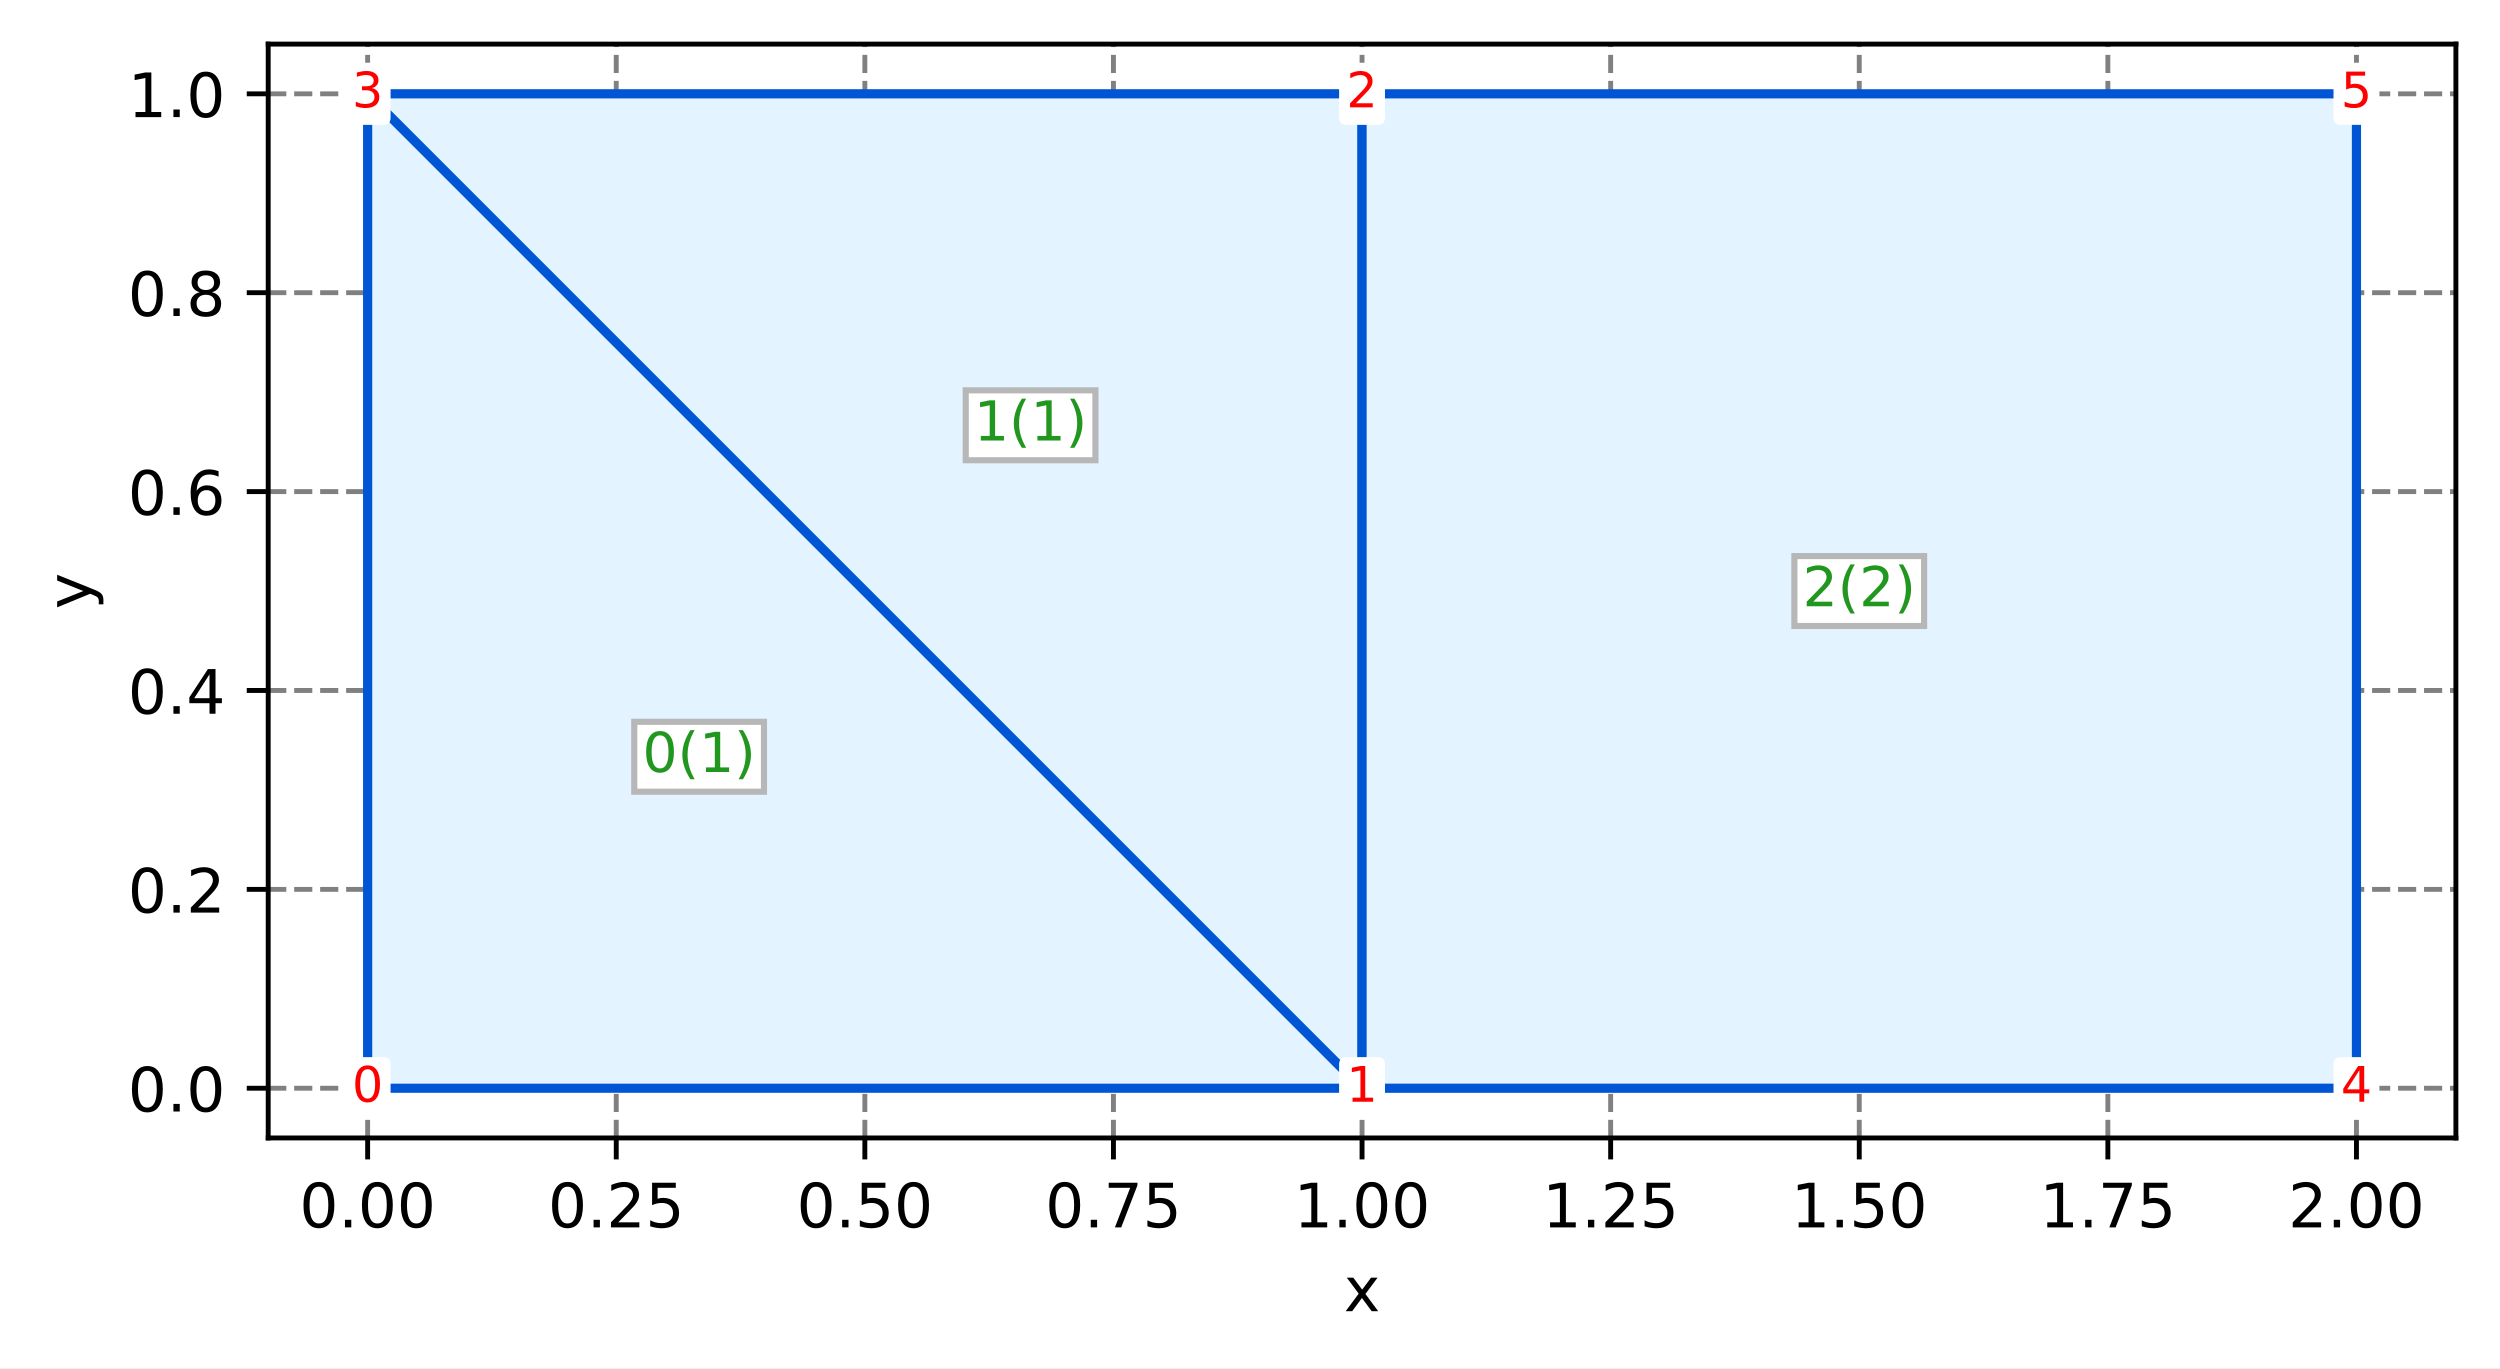
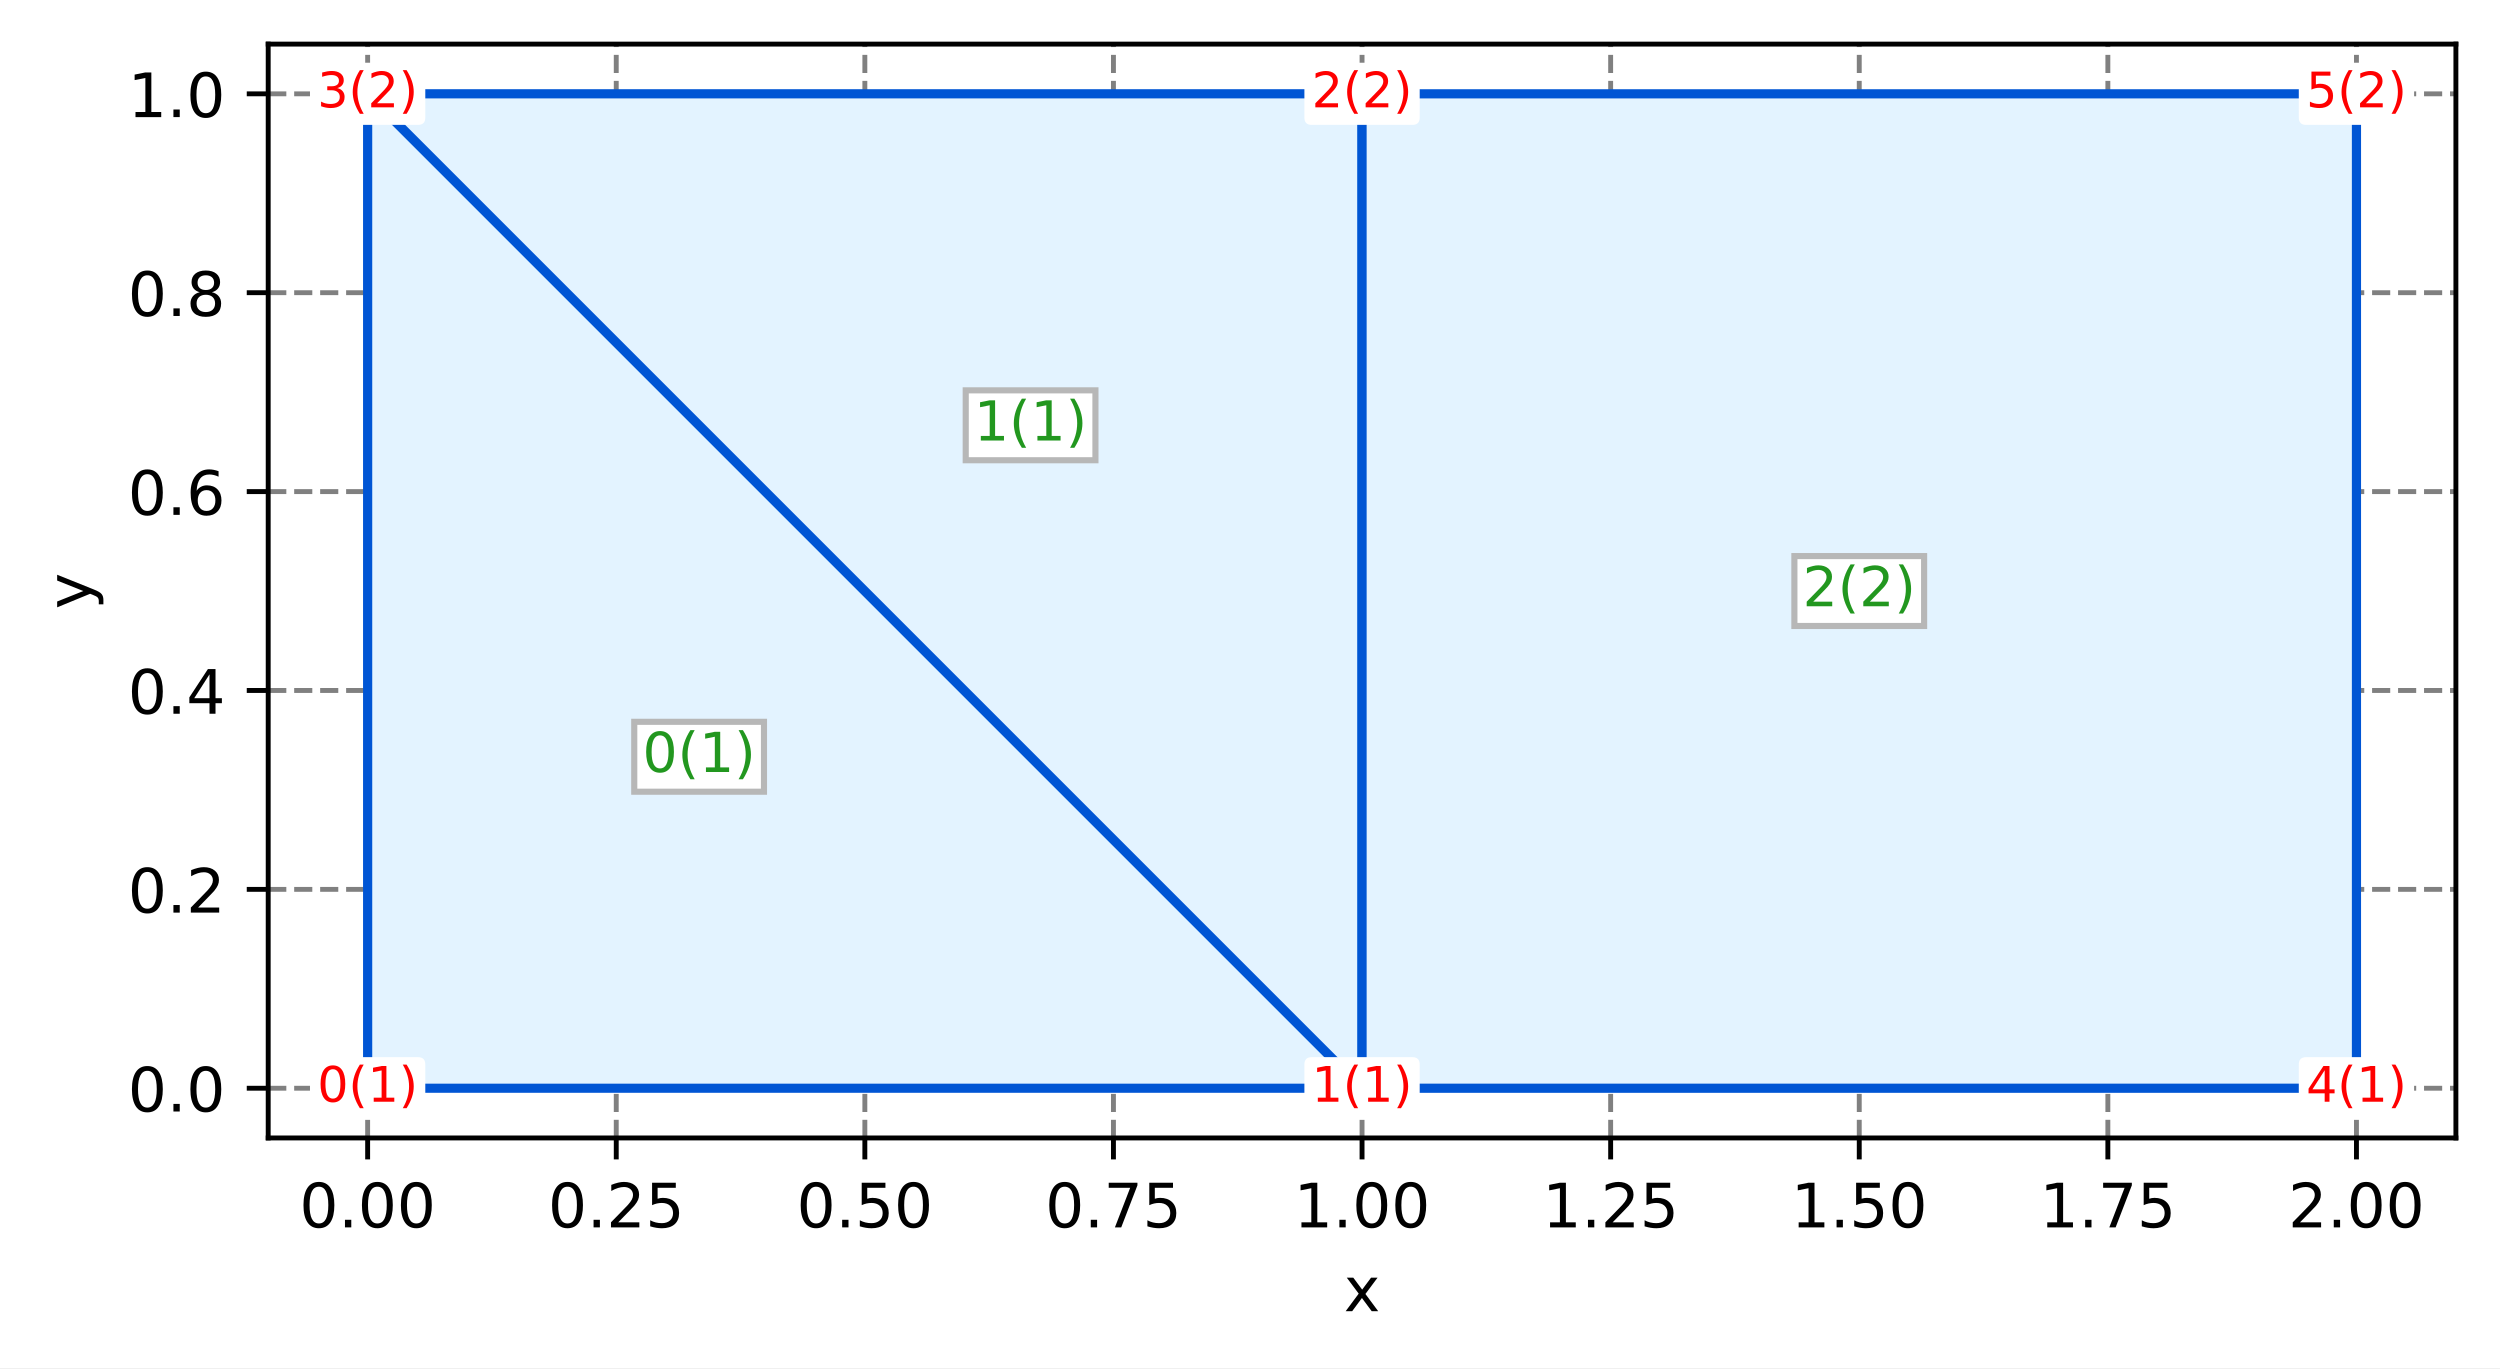
<svg xmlns="http://www.w3.org/2000/svg" xmlns:xlink="http://www.w3.org/1999/xlink" width="408.101pt" height="223.316pt" viewBox="0 0 408.101 223.316" version="1.1">
  <defs>
    <style type="text/css">*{stroke-linejoin: round; stroke-linecap: butt}</style>
  </defs>
  <g id="figure_1">
    <g id="patch_1">
      <path d="M 0 223.316  L 408.101 223.316  L 408.101 0  L 0 0  z " style="fill: #ffffff" />
    </g>
    <g id="axes_1">
      <g id="patch_2">
        <path d="M 43.781 185.76  L 400.901 185.76  L 400.901 7.2  L 43.781 7.2  z " style="fill: #ffffff" />
      </g>
      <g id="matplotlib.axis_1">
        <g id="xtick_1">
          <g id="line2d_1">
-             <path d="M 60.014 185.76  L 60.014 7.2  " clip-path="url(#pbcd35ef682)" style="fill: none; stroke-dasharray: 2.96,1.28; stroke-dashoffset: 0; stroke: #808080; stroke-width: 0.8" />
+             <path d="M 60.014 185.76  L 60.014 7.2  " clip-path="url(#p377b9c4d46)" style="fill: none; stroke-dasharray: 2.96,1.28; stroke-dashoffset: 0; stroke: #808080; stroke-width: 0.8" />
          </g>
          <g id="line2d_2">
            <defs>
-               <path id="m262e911225" d="M 0 0  L 0 3.5  " style="stroke: #000000; stroke-width: 0.8" />
+               <path id="m4103ff1776" d="M 0 0  L 0 3.5  " style="stroke: #000000; stroke-width: 0.8" />
            </defs>
            <g>
-               <use xlink:href="#m262e911225" x="60.014" y="185.76" style="stroke: #000000; stroke-width: 0.8" />
+               <use xlink:href="#m4103ff1776" x="60.014" y="185.76" style="stroke: #000000; stroke-width: 0.8" />
            </g>
          </g>
          <g id="text_1">
            <g transform="translate(48.88117 200.3584)scale(0.1 -0.1)">
              <defs>
                <path id="DejaVuSans-30" d="M 2034 4250  Q 1547 4250 1301 3770  Q 1056 3291 1056 2328  Q 1056 1369 1301 889  Q 1547 409 2034 409  Q 2525 409 2770 889  Q 3016 1369 3016 2328  Q 3016 3291 2770 3770  Q 2525 4250 2034 4250  z M 2034 4750  Q 2819 4750 3233 4129  Q 3647 3509 3647 2328  Q 3647 1150 3233 529  Q 2819 -91 2034 -91  Q 1250 -91 836 529  Q 422 1150 422 2328  Q 422 3509 836 4129  Q 1250 4750 2034 4750  z " transform="scale(0.015625)" />
                <path id="DejaVuSans-2e" d="M 684 794  L 1344 794  L 1344 0  L 684 0  L 684 794  z " transform="scale(0.015625)" />
              </defs>
              <use xlink:href="#DejaVuSans-30" />
              <use xlink:href="#DejaVuSans-2e" x="63.623" />
              <use xlink:href="#DejaVuSans-30" x="95.41" />
              <use xlink:href="#DejaVuSans-30" x="159.033" />
            </g>
          </g>
        </g>
        <g id="xtick_2">
          <g id="line2d_3">
-             <path d="M 100.596 185.76  L 100.596 7.2  " clip-path="url(#pbcd35ef682)" style="fill: none; stroke-dasharray: 2.96,1.28; stroke-dashoffset: 0; stroke: #808080; stroke-width: 0.8" />
+             <path d="M 100.596 185.76  L 100.596 7.2  " clip-path="url(#p377b9c4d46)" style="fill: none; stroke-dasharray: 2.96,1.28; stroke-dashoffset: 0; stroke: #808080; stroke-width: 0.8" />
          </g>
          <g id="line2d_4">
            <g>
-               <use xlink:href="#m262e911225" x="100.596" y="185.76" style="stroke: #000000; stroke-width: 0.8" />
+               <use xlink:href="#m4103ff1776" x="100.596" y="185.76" style="stroke: #000000; stroke-width: 0.8" />
            </g>
          </g>
          <g id="text_2">
            <g transform="translate(89.46298 200.3584)scale(0.1 -0.1)">
              <defs>
                <path id="DejaVuSans-32" d="M 1228 531  L 3431 531  L 3431 0  L 469 0  L 469 531  Q 828 903 1448 1529  Q 2069 2156 2228 2338  Q 2531 2678 2651 2914  Q 2772 3150 2772 3378  Q 2772 3750 2511 3984  Q 2250 4219 1831 4219  Q 1534 4219 1204 4116  Q 875 4013 500 3803  L 500 4441  Q 881 4594 1212 4672  Q 1544 4750 1819 4750  Q 2544 4750 2975 4387  Q 3406 4025 3406 3419  Q 3406 3131 3298 2873  Q 3191 2616 2906 2266  Q 2828 2175 2409 1742  Q 1991 1309 1228 531  z " transform="scale(0.015625)" />
                <path id="DejaVuSans-35" d="M 691 4666  L 3169 4666  L 3169 4134  L 1269 4134  L 1269 2991  Q 1406 3038 1543 3061  Q 1681 3084 1819 3084  Q 2600 3084 3056 2656  Q 3513 2228 3513 1497  Q 3513 744 3044 326  Q 2575 -91 1722 -91  Q 1428 -91 1123 -41  Q 819 9 494 109  L 494 744  Q 775 591 1075 516  Q 1375 441 1709 441  Q 2250 441 2565 725  Q 2881 1009 2881 1497  Q 2881 1984 2565 2268  Q 2250 2553 1709 2553  Q 1456 2553 1204 2497  Q 953 2441 691 2322  L 691 4666  z " transform="scale(0.015625)" />
              </defs>
              <use xlink:href="#DejaVuSans-30" />
              <use xlink:href="#DejaVuSans-2e" x="63.623" />
              <use xlink:href="#DejaVuSans-32" x="95.41" />
              <use xlink:href="#DejaVuSans-35" x="159.033" />
            </g>
          </g>
        </g>
        <g id="xtick_3">
          <g id="line2d_5">
-             <path d="M 141.178 185.76  L 141.178 7.2  " clip-path="url(#pbcd35ef682)" style="fill: none; stroke-dasharray: 2.96,1.28; stroke-dashoffset: 0; stroke: #808080; stroke-width: 0.8" />
+             <path d="M 141.178 185.76  L 141.178 7.2  " clip-path="url(#p377b9c4d46)" style="fill: none; stroke-dasharray: 2.96,1.28; stroke-dashoffset: 0; stroke: #808080; stroke-width: 0.8" />
          </g>
          <g id="line2d_6">
            <g>
-               <use xlink:href="#m262e911225" x="141.178" y="185.76" style="stroke: #000000; stroke-width: 0.8" />
+               <use xlink:href="#m4103ff1776" x="141.178" y="185.76" style="stroke: #000000; stroke-width: 0.8" />
            </g>
          </g>
          <g id="text_3">
            <g transform="translate(130.0448 200.3584)scale(0.1 -0.1)">
              <use xlink:href="#DejaVuSans-30" />
              <use xlink:href="#DejaVuSans-2e" x="63.623" />
              <use xlink:href="#DejaVuSans-35" x="95.41" />
              <use xlink:href="#DejaVuSans-30" x="159.033" />
            </g>
          </g>
        </g>
        <g id="xtick_4">
          <g id="line2d_7">
-             <path d="M 181.759 185.76  L 181.759 7.2  " clip-path="url(#pbcd35ef682)" style="fill: none; stroke-dasharray: 2.96,1.28; stroke-dashoffset: 0; stroke: #808080; stroke-width: 0.8" />
+             <path d="M 181.759 185.76  L 181.759 7.2  " clip-path="url(#p377b9c4d46)" style="fill: none; stroke-dasharray: 2.96,1.28; stroke-dashoffset: 0; stroke: #808080; stroke-width: 0.8" />
          </g>
          <g id="line2d_8">
            <g>
-               <use xlink:href="#m262e911225" x="181.759" y="185.76" style="stroke: #000000; stroke-width: 0.8" />
+               <use xlink:href="#m4103ff1776" x="181.759" y="185.76" style="stroke: #000000; stroke-width: 0.8" />
            </g>
          </g>
          <g id="text_4">
            <g transform="translate(170.6266 200.3584)scale(0.1 -0.1)">
              <defs>
                <path id="DejaVuSans-37" d="M 525 4666  L 3525 4666  L 3525 4397  L 1831 0  L 1172 0  L 2766 4134  L 525 4134  L 525 4666  z " transform="scale(0.015625)" />
              </defs>
              <use xlink:href="#DejaVuSans-30" />
              <use xlink:href="#DejaVuSans-2e" x="63.623" />
              <use xlink:href="#DejaVuSans-37" x="95.41" />
              <use xlink:href="#DejaVuSans-35" x="159.033" />
            </g>
          </g>
        </g>
        <g id="xtick_5">
          <g id="line2d_9">
-             <path d="M 222.341 185.76  L 222.341 7.2  " clip-path="url(#pbcd35ef682)" style="fill: none; stroke-dasharray: 2.96,1.28; stroke-dashoffset: 0; stroke: #808080; stroke-width: 0.8" />
+             <path d="M 222.341 185.76  L 222.341 7.2  " clip-path="url(#p377b9c4d46)" style="fill: none; stroke-dasharray: 2.96,1.28; stroke-dashoffset: 0; stroke: #808080; stroke-width: 0.8" />
          </g>
          <g id="line2d_10">
            <g>
-               <use xlink:href="#m262e911225" x="222.341" y="185.76" style="stroke: #000000; stroke-width: 0.8" />
+               <use xlink:href="#m4103ff1776" x="222.341" y="185.76" style="stroke: #000000; stroke-width: 0.8" />
            </g>
          </g>
          <g id="text_5">
            <g transform="translate(211.2084 200.3584)scale(0.1 -0.1)">
              <defs>
                <path id="DejaVuSans-31" d="M 794 531  L 1825 531  L 1825 4091  L 703 3866  L 703 4441  L 1819 4666  L 2450 4666  L 2450 531  L 3481 531  L 3481 0  L 794 0  L 794 531  z " transform="scale(0.015625)" />
              </defs>
              <use xlink:href="#DejaVuSans-31" />
              <use xlink:href="#DejaVuSans-2e" x="63.623" />
              <use xlink:href="#DejaVuSans-30" x="95.41" />
              <use xlink:href="#DejaVuSans-30" x="159.033" />
            </g>
          </g>
        </g>
        <g id="xtick_6">
          <g id="line2d_11">
-             <path d="M 262.923 185.76  L 262.923 7.2  " clip-path="url(#pbcd35ef682)" style="fill: none; stroke-dasharray: 2.96,1.28; stroke-dashoffset: 0; stroke: #808080; stroke-width: 0.8" />
+             <path d="M 262.923 185.76  L 262.923 7.2  " clip-path="url(#p377b9c4d46)" style="fill: none; stroke-dasharray: 2.96,1.28; stroke-dashoffset: 0; stroke: #808080; stroke-width: 0.8" />
          </g>
          <g id="line2d_12">
            <g>
-               <use xlink:href="#m262e911225" x="262.923" y="185.76" style="stroke: #000000; stroke-width: 0.8" />
+               <use xlink:href="#m4103ff1776" x="262.923" y="185.76" style="stroke: #000000; stroke-width: 0.8" />
            </g>
          </g>
          <g id="text_6">
            <g transform="translate(251.7903 200.3584)scale(0.1 -0.1)">
              <use xlink:href="#DejaVuSans-31" />
              <use xlink:href="#DejaVuSans-2e" x="63.623" />
              <use xlink:href="#DejaVuSans-32" x="95.41" />
              <use xlink:href="#DejaVuSans-35" x="159.033" />
            </g>
          </g>
        </g>
        <g id="xtick_7">
          <g id="line2d_13">
-             <path d="M 303.505 185.76  L 303.505 7.2  " clip-path="url(#pbcd35ef682)" style="fill: none; stroke-dasharray: 2.96,1.28; stroke-dashoffset: 0; stroke: #808080; stroke-width: 0.8" />
+             <path d="M 303.505 185.76  L 303.505 7.2  " clip-path="url(#p377b9c4d46)" style="fill: none; stroke-dasharray: 2.96,1.28; stroke-dashoffset: 0; stroke: #808080; stroke-width: 0.8" />
          </g>
          <g id="line2d_14">
            <g>
-               <use xlink:href="#m262e911225" x="303.505" y="185.76" style="stroke: #000000; stroke-width: 0.8" />
+               <use xlink:href="#m4103ff1776" x="303.505" y="185.76" style="stroke: #000000; stroke-width: 0.8" />
            </g>
          </g>
          <g id="text_7">
            <g transform="translate(292.3721 200.3584)scale(0.1 -0.1)">
              <use xlink:href="#DejaVuSans-31" />
              <use xlink:href="#DejaVuSans-2e" x="63.623" />
              <use xlink:href="#DejaVuSans-35" x="95.41" />
              <use xlink:href="#DejaVuSans-30" x="159.033" />
            </g>
          </g>
        </g>
        <g id="xtick_8">
          <g id="line2d_15">
-             <path d="M 344.087 185.76  L 344.087 7.2  " clip-path="url(#pbcd35ef682)" style="fill: none; stroke-dasharray: 2.96,1.28; stroke-dashoffset: 0; stroke: #808080; stroke-width: 0.8" />
+             <path d="M 344.087 185.76  L 344.087 7.2  " clip-path="url(#p377b9c4d46)" style="fill: none; stroke-dasharray: 2.96,1.28; stroke-dashoffset: 0; stroke: #808080; stroke-width: 0.8" />
          </g>
          <g id="line2d_16">
            <g>
-               <use xlink:href="#m262e911225" x="344.087" y="185.76" style="stroke: #000000; stroke-width: 0.8" />
+               <use xlink:href="#m4103ff1776" x="344.087" y="185.76" style="stroke: #000000; stroke-width: 0.8" />
            </g>
          </g>
          <g id="text_8">
            <g transform="translate(332.9539 200.3584)scale(0.1 -0.1)">
              <use xlink:href="#DejaVuSans-31" />
              <use xlink:href="#DejaVuSans-2e" x="63.623" />
              <use xlink:href="#DejaVuSans-37" x="95.41" />
              <use xlink:href="#DejaVuSans-35" x="159.033" />
            </g>
          </g>
        </g>
        <g id="xtick_9">
          <g id="line2d_17">
-             <path d="M 384.669 185.76  L 384.669 7.2  " clip-path="url(#pbcd35ef682)" style="fill: none; stroke-dasharray: 2.96,1.28; stroke-dashoffset: 0; stroke: #808080; stroke-width: 0.8" />
+             <path d="M 384.669 185.76  L 384.669 7.2  " clip-path="url(#p377b9c4d46)" style="fill: none; stroke-dasharray: 2.96,1.28; stroke-dashoffset: 0; stroke: #808080; stroke-width: 0.8" />
          </g>
          <g id="line2d_18">
            <g>
-               <use xlink:href="#m262e911225" x="384.669" y="185.76" style="stroke: #000000; stroke-width: 0.8" />
+               <use xlink:href="#m4103ff1776" x="384.669" y="185.76" style="stroke: #000000; stroke-width: 0.8" />
            </g>
          </g>
          <g id="text_9">
            <g transform="translate(373.5357 200.3584)scale(0.1 -0.1)">
              <use xlink:href="#DejaVuSans-32" />
              <use xlink:href="#DejaVuSans-2e" x="63.623" />
              <use xlink:href="#DejaVuSans-30" x="95.41" />
              <use xlink:href="#DejaVuSans-30" x="159.033" />
            </g>
          </g>
        </g>
        <g id="text_10">
          <g transform="translate(219.3819 214.0366)scale(0.1 -0.1)">
            <defs>
              <path id="DejaVuSans-78" d="M 3513 3500  L 2247 1797  L 3578 0  L 2900 0  L 1881 1375  L 863 0  L 184 0  L 1544 1831  L 300 3500  L 978 3500  L 1906 2253  L 2834 3500  L 3513 3500  z " transform="scale(0.015625)" />
            </defs>
            <use xlink:href="#DejaVuSans-78" />
          </g>
        </g>
      </g>
      <g id="matplotlib.axis_2">
        <g id="ytick_1">
          <g id="line2d_19">
-             <path d="M 43.781 177.644  L 400.901 177.644  " clip-path="url(#pbcd35ef682)" style="fill: none; stroke-dasharray: 2.96,1.28; stroke-dashoffset: 0; stroke: #808080; stroke-width: 0.8" />
+             <path d="M 43.781 177.644  L 400.901 177.644  " clip-path="url(#p377b9c4d46)" style="fill: none; stroke-dasharray: 2.96,1.28; stroke-dashoffset: 0; stroke: #808080; stroke-width: 0.8" />
          </g>
          <g id="line2d_20">
            <defs>
-               <path id="md0159561de" d="M 0 0  L -3.5 0  " style="stroke: #000000; stroke-width: 0.8" />
+               <path id="m9700ca130c" d="M 0 0  L -3.5 0  " style="stroke: #000000; stroke-width: 0.8" />
            </defs>
            <g>
-               <use xlink:href="#md0159561de" x="43.781" y="177.644" style="stroke: #000000; stroke-width: 0.8" />
+               <use xlink:href="#m9700ca130c" x="43.781" y="177.644" style="stroke: #000000; stroke-width: 0.8" />
            </g>
          </g>
          <g id="text_11">
            <g transform="translate(20.87813 181.4429)scale(0.1 -0.1)">
              <use xlink:href="#DejaVuSans-30" />
              <use xlink:href="#DejaVuSans-2e" x="63.623" />
              <use xlink:href="#DejaVuSans-30" x="95.41" />
            </g>
          </g>
        </g>
        <g id="ytick_2">
          <g id="line2d_21">
-             <path d="M 43.781 145.178  L 400.901 145.178  " clip-path="url(#pbcd35ef682)" style="fill: none; stroke-dasharray: 2.96,1.28; stroke-dashoffset: 0; stroke: #808080; stroke-width: 0.8" />
+             <path d="M 43.781 145.178  L 400.901 145.178  " clip-path="url(#p377b9c4d46)" style="fill: none; stroke-dasharray: 2.96,1.28; stroke-dashoffset: 0; stroke: #808080; stroke-width: 0.8" />
          </g>
          <g id="line2d_22">
            <g>
-               <use xlink:href="#md0159561de" x="43.781" y="145.178" style="stroke: #000000; stroke-width: 0.8" />
+               <use xlink:href="#m9700ca130c" x="43.781" y="145.178" style="stroke: #000000; stroke-width: 0.8" />
            </g>
          </g>
          <g id="text_12">
            <g transform="translate(20.87813 148.9774)scale(0.1 -0.1)">
              <use xlink:href="#DejaVuSans-30" />
              <use xlink:href="#DejaVuSans-2e" x="63.623" />
              <use xlink:href="#DejaVuSans-32" x="95.41" />
            </g>
          </g>
        </g>
        <g id="ytick_3">
          <g id="line2d_23">
-             <path d="M 43.781 112.713  L 400.901 112.713  " clip-path="url(#pbcd35ef682)" style="fill: none; stroke-dasharray: 2.96,1.28; stroke-dashoffset: 0; stroke: #808080; stroke-width: 0.8" />
+             <path d="M 43.781 112.713  L 400.901 112.713  " clip-path="url(#p377b9c4d46)" style="fill: none; stroke-dasharray: 2.96,1.28; stroke-dashoffset: 0; stroke: #808080; stroke-width: 0.8" />
          </g>
          <g id="line2d_24">
            <g>
-               <use xlink:href="#md0159561de" x="43.781" y="112.713" style="stroke: #000000; stroke-width: 0.8" />
+               <use xlink:href="#m9700ca130c" x="43.781" y="112.713" style="stroke: #000000; stroke-width: 0.8" />
            </g>
          </g>
          <g id="text_13">
            <g transform="translate(20.87813 116.5119)scale(0.1 -0.1)">
              <defs>
                <path id="DejaVuSans-34" d="M 2419 4116  L 825 1625  L 2419 1625  L 2419 4116  z M 2253 4666  L 3047 4666  L 3047 1625  L 3713 1625  L 3713 1100  L 3047 1100  L 3047 0  L 2419 0  L 2419 1100  L 313 1100  L 313 1709  L 2253 4666  z " transform="scale(0.015625)" />
              </defs>
              <use xlink:href="#DejaVuSans-30" />
              <use xlink:href="#DejaVuSans-2e" x="63.623" />
              <use xlink:href="#DejaVuSans-34" x="95.41" />
            </g>
          </g>
        </g>
        <g id="ytick_4">
          <g id="line2d_25">
-             <path d="M 43.781 80.247  L 400.901 80.247  " clip-path="url(#pbcd35ef682)" style="fill: none; stroke-dasharray: 2.96,1.28; stroke-dashoffset: 0; stroke: #808080; stroke-width: 0.8" />
+             <path d="M 43.781 80.247  L 400.901 80.247  " clip-path="url(#p377b9c4d46)" style="fill: none; stroke-dasharray: 2.96,1.28; stroke-dashoffset: 0; stroke: #808080; stroke-width: 0.8" />
          </g>
          <g id="line2d_26">
            <g>
-               <use xlink:href="#md0159561de" x="43.781" y="80.247" style="stroke: #000000; stroke-width: 0.8" />
+               <use xlink:href="#m9700ca130c" x="43.781" y="80.247" style="stroke: #000000; stroke-width: 0.8" />
            </g>
          </g>
          <g id="text_14">
            <g transform="translate(20.87813 84.04649)scale(0.1 -0.1)">
              <defs>
                <path id="DejaVuSans-36" d="M 2113 2584  Q 1688 2584 1439 2293  Q 1191 2003 1191 1497  Q 1191 994 1439 701  Q 1688 409 2113 409  Q 2538 409 2786 701  Q 3034 994 3034 1497  Q 3034 2003 2786 2293  Q 2538 2584 2113 2584  z M 3366 4563  L 3366 3988  Q 3128 4100 2886 4159  Q 2644 4219 2406 4219  Q 1781 4219 1451 3797  Q 1122 3375 1075 2522  Q 1259 2794 1537 2939  Q 1816 3084 2150 3084  Q 2853 3084 3261 2657  Q 3669 2231 3669 1497  Q 3669 778 3244 343  Q 2819 -91 2113 -91  Q 1303 -91 875 529  Q 447 1150 447 2328  Q 447 3434 972 4092  Q 1497 4750 2381 4750  Q 2619 4750 2861 4703  Q 3103 4656 3366 4563  z " transform="scale(0.015625)" />
              </defs>
              <use xlink:href="#DejaVuSans-30" />
              <use xlink:href="#DejaVuSans-2e" x="63.623" />
              <use xlink:href="#DejaVuSans-36" x="95.41" />
            </g>
          </g>
        </g>
        <g id="ytick_5">
          <g id="line2d_27">
-             <path d="M 43.781 47.782  L 400.901 47.782  " clip-path="url(#pbcd35ef682)" style="fill: none; stroke-dasharray: 2.96,1.28; stroke-dashoffset: 0; stroke: #808080; stroke-width: 0.8" />
+             <path d="M 43.781 47.782  L 400.901 47.782  " clip-path="url(#p377b9c4d46)" style="fill: none; stroke-dasharray: 2.96,1.28; stroke-dashoffset: 0; stroke: #808080; stroke-width: 0.8" />
          </g>
          <g id="line2d_28">
            <g>
-               <use xlink:href="#md0159561de" x="43.781" y="47.782" style="stroke: #000000; stroke-width: 0.8" />
+               <use xlink:href="#m9700ca130c" x="43.781" y="47.782" style="stroke: #000000; stroke-width: 0.8" />
            </g>
          </g>
          <g id="text_15">
            <g transform="translate(20.87813 51.58104)scale(0.1 -0.1)">
              <defs>
                <path id="DejaVuSans-38" d="M 2034 2216  Q 1584 2216 1326 1975  Q 1069 1734 1069 1313  Q 1069 891 1326 650  Q 1584 409 2034 409  Q 2484 409 2743 651  Q 3003 894 3003 1313  Q 3003 1734 2745 1975  Q 2488 2216 2034 2216  z M 1403 2484  Q 997 2584 770 2862  Q 544 3141 544 3541  Q 544 4100 942 4425  Q 1341 4750 2034 4750  Q 2731 4750 3128 4425  Q 3525 4100 3525 3541  Q 3525 3141 3298 2862  Q 3072 2584 2669 2484  Q 3125 2378 3379 2068  Q 3634 1759 3634 1313  Q 3634 634 3220 271  Q 2806 -91 2034 -91  Q 1263 -91 848 271  Q 434 634 434 1313  Q 434 1759 690 2068  Q 947 2378 1403 2484  z M 1172 3481  Q 1172 3119 1398 2916  Q 1625 2713 2034 2713  Q 2441 2713 2670 2916  Q 2900 3119 2900 3481  Q 2900 3844 2670 4047  Q 2441 4250 2034 4250  Q 1625 4250 1398 4047  Q 1172 3844 1172 3481  z " transform="scale(0.015625)" />
              </defs>
              <use xlink:href="#DejaVuSans-30" />
              <use xlink:href="#DejaVuSans-2e" x="63.623" />
              <use xlink:href="#DejaVuSans-38" x="95.41" />
            </g>
          </g>
        </g>
        <g id="ytick_6">
          <g id="line2d_29">
-             <path d="M 43.781 15.316  L 400.901 15.316  " clip-path="url(#pbcd35ef682)" style="fill: none; stroke-dasharray: 2.96,1.28; stroke-dashoffset: 0; stroke: #808080; stroke-width: 0.8" />
+             <path d="M 43.781 15.316  L 400.901 15.316  " clip-path="url(#p377b9c4d46)" style="fill: none; stroke-dasharray: 2.96,1.28; stroke-dashoffset: 0; stroke: #808080; stroke-width: 0.8" />
          </g>
          <g id="line2d_30">
            <g>
-               <use xlink:href="#md0159561de" x="43.781" y="15.316" style="stroke: #000000; stroke-width: 0.8" />
+               <use xlink:href="#m9700ca130c" x="43.781" y="15.316" style="stroke: #000000; stroke-width: 0.8" />
            </g>
          </g>
          <g id="text_16">
            <g transform="translate(20.87813 19.11558)scale(0.1 -0.1)">
              <use xlink:href="#DejaVuSans-31" />
              <use xlink:href="#DejaVuSans-2e" x="63.623" />
              <use xlink:href="#DejaVuSans-30" x="95.41" />
            </g>
          </g>
        </g>
        <g id="text_17">
          <g transform="translate(14.79844 99.43937)rotate(-90)scale(0.1 -0.1)">
            <defs>
              <path id="DejaVuSans-79" d="M 2059 -325  Q 1816 -950 1584 -1140  Q 1353 -1331 966 -1331  L 506 -1331  L 506 -850  L 844 -850  Q 1081 -850 1212 -737  Q 1344 -625 1503 -206  L 1606 56  L 191 3500  L 800 3500  L 1894 763  L 2988 3500  L 3597 3500  L 2059 -325  z " transform="scale(0.015625)" />
            </defs>
            <use xlink:href="#DejaVuSans-79" />
          </g>
        </g>
      </g>
      <g id="patch_3">
        <path d="M 60.014 177.644  L 222.341 177.644  L 60.014 15.316  L 60.014 177.644  " style="fill: #e3f3ff; stroke: #0055d4; stroke-width: 1.5; stroke-linejoin: miter" />
      </g>
      <g id="patch_4">
        <path d="M 222.341 15.316  L 60.014 15.316  L 222.341 177.644  L 222.341 15.316  " style="fill: #e3f3ff; stroke: #0055d4; stroke-width: 1.5; stroke-linejoin: miter" />
      </g>
      <g id="patch_5">
        <path d="M 222.341 177.644  L 384.669 177.644  L 384.669 15.316  L 222.341 15.316  L 222.341 177.644  " style="fill: #e3f3ff; stroke: #0055d4; stroke-width: 1.5; stroke-linejoin: miter" />
      </g>
      <g id="patch_6">
        <path d="M 43.781 185.76  L 43.781 7.2  " style="fill: none; stroke: #000000; stroke-width: 0.8; stroke-linejoin: miter; stroke-linecap: square" />
      </g>
      <g id="patch_7">
        <path d="M 400.901 185.76  L 400.901 7.2  " style="fill: none; stroke: #000000; stroke-width: 0.8; stroke-linejoin: miter; stroke-linecap: square" />
      </g>
      <g id="patch_8">
        <path d="M 43.781 185.76  L 400.901 185.76  " style="fill: none; stroke: #000000; stroke-width: 0.8; stroke-linejoin: miter; stroke-linecap: square" />
      </g>
      <g id="patch_9">
        <path d="M 43.781 7.2  L 400.901 7.2  " style="fill: none; stroke: #000000; stroke-width: 0.8; stroke-linejoin: miter; stroke-linecap: square" />
      </g>
      <g id="text_18">
        <g id="patch_10">
          <path d="M 103.535 129.24  L 124.711 129.24  L 124.711 117.829  L 103.535 117.829  z " style="fill: #ffffff; stroke: #b7b7b7; stroke-linejoin: miter" />
        </g>
        <g style="fill: #22971f" transform="translate(104.8854 126.018)scale(0.09 -0.09)">
          <defs>
            <path id="DejaVuSans-28" d="M 1984 4856  Q 1566 4138 1362 3434  Q 1159 2731 1159 2009  Q 1159 1288 1364 580  Q 1569 -128 1984 -844  L 1484 -844  Q 1016 -109 783 600  Q 550 1309 550 2009  Q 550 2706 781 3412  Q 1013 4119 1484 4856  L 1984 4856  z " transform="scale(0.015625)" />
            <path id="DejaVuSans-29" d="M 513 4856  L 1013 4856  Q 1481 4119 1714 3412  Q 1947 2706 1947 2009  Q 1947 1309 1714 600  Q 1481 -109 1013 -844  L 513 -844  Q 928 -128 1133 580  Q 1338 1288 1338 2009  Q 1338 2731 1133 3434  Q 928 4138 513 4856  z " transform="scale(0.015625)" />
          </defs>
          <use xlink:href="#DejaVuSans-30" />
          <use xlink:href="#DejaVuSans-28" x="63.623" />
          <use xlink:href="#DejaVuSans-31" x="102.637" />
          <use xlink:href="#DejaVuSans-29" x="166.26" />
        </g>
      </g>
      <g id="text_19">
        <g id="patch_11">
          <path d="M 157.645 75.131  L 178.82 75.131  L 178.82 63.72  L 157.645 63.72  z " style="fill: #ffffff; stroke: #b7b7b7; stroke-linejoin: miter" />
        </g>
        <g style="fill: #22971f" transform="translate(158.9945 71.90889)scale(0.09 -0.09)">
          <use xlink:href="#DejaVuSans-31" />
          <use xlink:href="#DejaVuSans-28" x="63.623" />
          <use xlink:href="#DejaVuSans-31" x="102.637" />
          <use xlink:href="#DejaVuSans-29" x="166.26" />
        </g>
      </g>
      <g id="text_20">
        <g id="patch_12">
          <path d="M 292.917 102.185  L 314.093 102.185  L 314.093 90.775  L 292.917 90.775  z " style="fill: #ffffff; stroke: #b7b7b7; stroke-linejoin: miter" />
        </g>
        <g style="fill: #22971f" transform="translate(294.2672 98.96344)scale(0.09 -0.09)">
          <use xlink:href="#DejaVuSans-32" />
          <use xlink:href="#DejaVuSans-28" x="63.623" />
          <use xlink:href="#DejaVuSans-32" x="102.637" />
          <use xlink:href="#DejaVuSans-29" x="166.26" />
        </g>
      </g>
      <g id="text_21">
        <g id="patch_13">
-           <path d="M 57.469 182.715  L 62.559 182.715  Q 63.759 182.715 63.759 181.515  L 63.759 173.772  Q 63.759 172.572 62.559 172.572  L 57.469 172.572  Q 56.269 172.572 56.269 173.772  L 56.269 181.515  Q 56.269 182.715 57.469 182.715  z " style="fill: #ffffff" />
-         </g>
-         <g style="fill: #ff0000" transform="translate(57.46898 179.8511)scale(0.08 -0.08)">
+           <path d="M 51.803 182.715  L 68.225 182.715  Q 69.425 182.715 69.425 181.515  L 69.425 173.772  Q 69.425 172.572 68.225 172.572  L 51.803 172.572  Q 50.603 172.572 50.603 173.772  L 50.603 181.515  Q 50.603 182.715 51.803 182.715  z " style="fill: #ffffff" />
+         </g>
+         <g style="fill: #ff0000" transform="translate(51.80273 179.8511)scale(0.08 -0.08)">
          <use xlink:href="#DejaVuSans-30" />
+           <use xlink:href="#DejaVuSans-28" x="63.623" />
+           <use xlink:href="#DejaVuSans-31" x="102.637" />
+           <use xlink:href="#DejaVuSans-29" x="166.26" />
        </g>
      </g>
      <g id="text_22">
        <g id="patch_14">
-           <path d="M 219.796 182.715  L 224.886 182.715  Q 226.086 182.715 226.086 181.515  L 226.086 173.772  Q 226.086 172.572 224.886 172.572  L 219.796 172.572  Q 218.596 172.572 218.596 173.772  L 218.596 181.515  Q 218.596 182.715 219.796 182.715  z " style="fill: #ffffff" />
-         </g>
-         <g style="fill: #ff0000" transform="translate(219.7962 179.8511)scale(0.08 -0.08)">
+           <path d="M 214.13 182.715  L 230.553 182.715  Q 231.752 182.715 231.752 181.515  L 231.752 173.772  Q 231.752 172.572 230.553 172.572  L 214.13 172.572  Q 212.93 172.572 212.93 173.772  L 212.93 181.515  Q 212.93 182.715 214.13 182.715  z " style="fill: #ffffff" />
+         </g>
+         <g style="fill: #ff0000" transform="translate(214.13 179.8511)scale(0.08 -0.08)">
          <use xlink:href="#DejaVuSans-31" />
+           <use xlink:href="#DejaVuSans-28" x="63.623" />
+           <use xlink:href="#DejaVuSans-31" x="102.637" />
+           <use xlink:href="#DejaVuSans-29" x="166.26" />
        </g>
      </g>
      <g id="text_23">
        <g id="patch_15">
-           <path d="M 219.796 20.388  L 224.886 20.388  Q 226.086 20.388 226.086 19.188  L 226.086 11.445  Q 226.086 10.245 224.886 10.245  L 219.796 10.245  Q 218.596 10.245 218.596 11.445  L 218.596 19.188  Q 218.596 20.388 219.796 20.388  z " style="fill: #ffffff" />
-         </g>
-         <g style="fill: #ff0000" transform="translate(219.7962 17.52386)scale(0.08 -0.08)">
+           <path d="M 214.13 20.388  L 230.553 20.388  Q 231.752 20.388 231.752 19.188  L 231.752 11.445  Q 231.752 10.245 230.553 10.245  L 214.13 10.245  Q 212.93 10.245 212.93 11.445  L 212.93 19.188  Q 212.93 20.388 214.13 20.388  z " style="fill: #ffffff" />
+         </g>
+         <g style="fill: #ff0000" transform="translate(214.13 17.52386)scale(0.08 -0.08)">
          <use xlink:href="#DejaVuSans-32" />
+           <use xlink:href="#DejaVuSans-28" x="63.623" />
+           <use xlink:href="#DejaVuSans-32" x="102.637" />
+           <use xlink:href="#DejaVuSans-29" x="166.26" />
        </g>
      </g>
      <g id="text_24">
        <g id="patch_16">
-           <path d="M 57.469 20.388  L 62.559 20.388  Q 63.759 20.388 63.759 19.188  L 63.759 11.445  Q 63.759 10.245 62.559 10.245  L 57.469 10.245  Q 56.269 10.245 56.269 11.445  L 56.269 19.188  Q 56.269 20.388 57.469 20.388  z " style="fill: #ffffff" />
-         </g>
-         <g style="fill: #ff0000" transform="translate(57.46898 17.52386)scale(0.08 -0.08)">
+           <path d="M 51.803 20.388  L 68.225 20.388  Q 69.425 20.388 69.425 19.188  L 69.425 11.445  Q 69.425 10.245 68.225 10.245  L 51.803 10.245  Q 50.603 10.245 50.603 11.445  L 50.603 19.188  Q 50.603 20.388 51.803 20.388  z " style="fill: #ffffff" />
+         </g>
+         <g style="fill: #ff0000" transform="translate(51.80273 17.52386)scale(0.08 -0.08)">
          <defs>
            <path id="DejaVuSans-33" d="M 2597 2516  Q 3050 2419 3304 2112  Q 3559 1806 3559 1356  Q 3559 666 3084 287  Q 2609 -91 1734 -91  Q 1441 -91 1130 -33  Q 819 25 488 141  L 488 750  Q 750 597 1062 519  Q 1375 441 1716 441  Q 2309 441 2620 675  Q 2931 909 2931 1356  Q 2931 1769 2642 2001  Q 2353 2234 1838 2234  L 1294 2234  L 1294 2753  L 1863 2753  Q 2328 2753 2575 2939  Q 2822 3125 2822 3475  Q 2822 3834 2567 4026  Q 2313 4219 1838 4219  Q 1578 4219 1281 4162  Q 984 4106 628 3988  L 628 4550  Q 988 4650 1302 4700  Q 1616 4750 1894 4750  Q 2613 4750 3031 4423  Q 3450 4097 3450 3541  Q 3450 3153 3228 2886  Q 3006 2619 2597 2516  z " transform="scale(0.015625)" />
          </defs>
          <use xlink:href="#DejaVuSans-33" />
+           <use xlink:href="#DejaVuSans-28" x="63.623" />
+           <use xlink:href="#DejaVuSans-32" x="102.637" />
+           <use xlink:href="#DejaVuSans-29" x="166.26" />
        </g>
      </g>
      <g id="text_25">
        <g id="patch_17">
-           <path d="M 382.124 182.715  L 387.214 182.715  Q 388.414 182.715 388.414 181.515  L 388.414 173.772  Q 388.414 172.572 387.214 172.572  L 382.124 172.572  Q 380.924 172.572 380.924 173.772  L 380.924 181.515  Q 380.924 182.715 382.124 182.715  z " style="fill: #ffffff" />
-         </g>
-         <g style="fill: #ff0000" transform="translate(382.1235 179.8511)scale(0.08 -0.08)">
+           <path d="M 376.457 182.715  L 392.88 182.715  Q 394.08 182.715 394.08 181.515  L 394.08 173.772  Q 394.08 172.572 392.88 172.572  L 376.457 172.572  Q 375.257 172.572 375.257 173.772  L 375.257 181.515  Q 375.257 182.715 376.457 182.715  z " style="fill: #ffffff" />
+         </g>
+         <g style="fill: #ff0000" transform="translate(376.4573 179.8511)scale(0.08 -0.08)">
          <use xlink:href="#DejaVuSans-34" />
+           <use xlink:href="#DejaVuSans-28" x="63.623" />
+           <use xlink:href="#DejaVuSans-31" x="102.637" />
+           <use xlink:href="#DejaVuSans-29" x="166.26" />
        </g>
      </g>
      <g id="text_26">
        <g id="patch_18">
-           <path d="M 382.124 20.388  L 387.214 20.388  Q 388.414 20.388 388.414 19.188  L 388.414 11.445  Q 388.414 10.245 387.214 10.245  L 382.124 10.245  Q 380.924 10.245 380.924 11.445  L 380.924 19.188  Q 380.924 20.388 382.124 20.388  z " style="fill: #ffffff" />
-         </g>
-         <g style="fill: #ff0000" transform="translate(382.1235 17.52386)scale(0.08 -0.08)">
+           <path d="M 376.457 20.388  L 392.88 20.388  Q 394.08 20.388 394.08 19.188  L 394.08 11.445  Q 394.08 10.245 392.88 10.245  L 376.457 10.245  Q 375.257 10.245 375.257 11.445  L 375.257 19.188  Q 375.257 20.388 376.457 20.388  z " style="fill: #ffffff" />
+         </g>
+         <g style="fill: #ff0000" transform="translate(376.4573 17.52386)scale(0.08 -0.08)">
          <use xlink:href="#DejaVuSans-35" />
+           <use xlink:href="#DejaVuSans-28" x="63.623" />
+           <use xlink:href="#DejaVuSans-32" x="102.637" />
+           <use xlink:href="#DejaVuSans-29" x="166.26" />
        </g>
      </g>
    </g>
  </g>
  <defs>
-     <clipPath id="pbcd35ef682">
+     <clipPath id="p377b9c4d46">
      <rect x="43.781" y="7.2" width="357.12" height="178.56" />
    </clipPath>
  </defs>
</svg>
